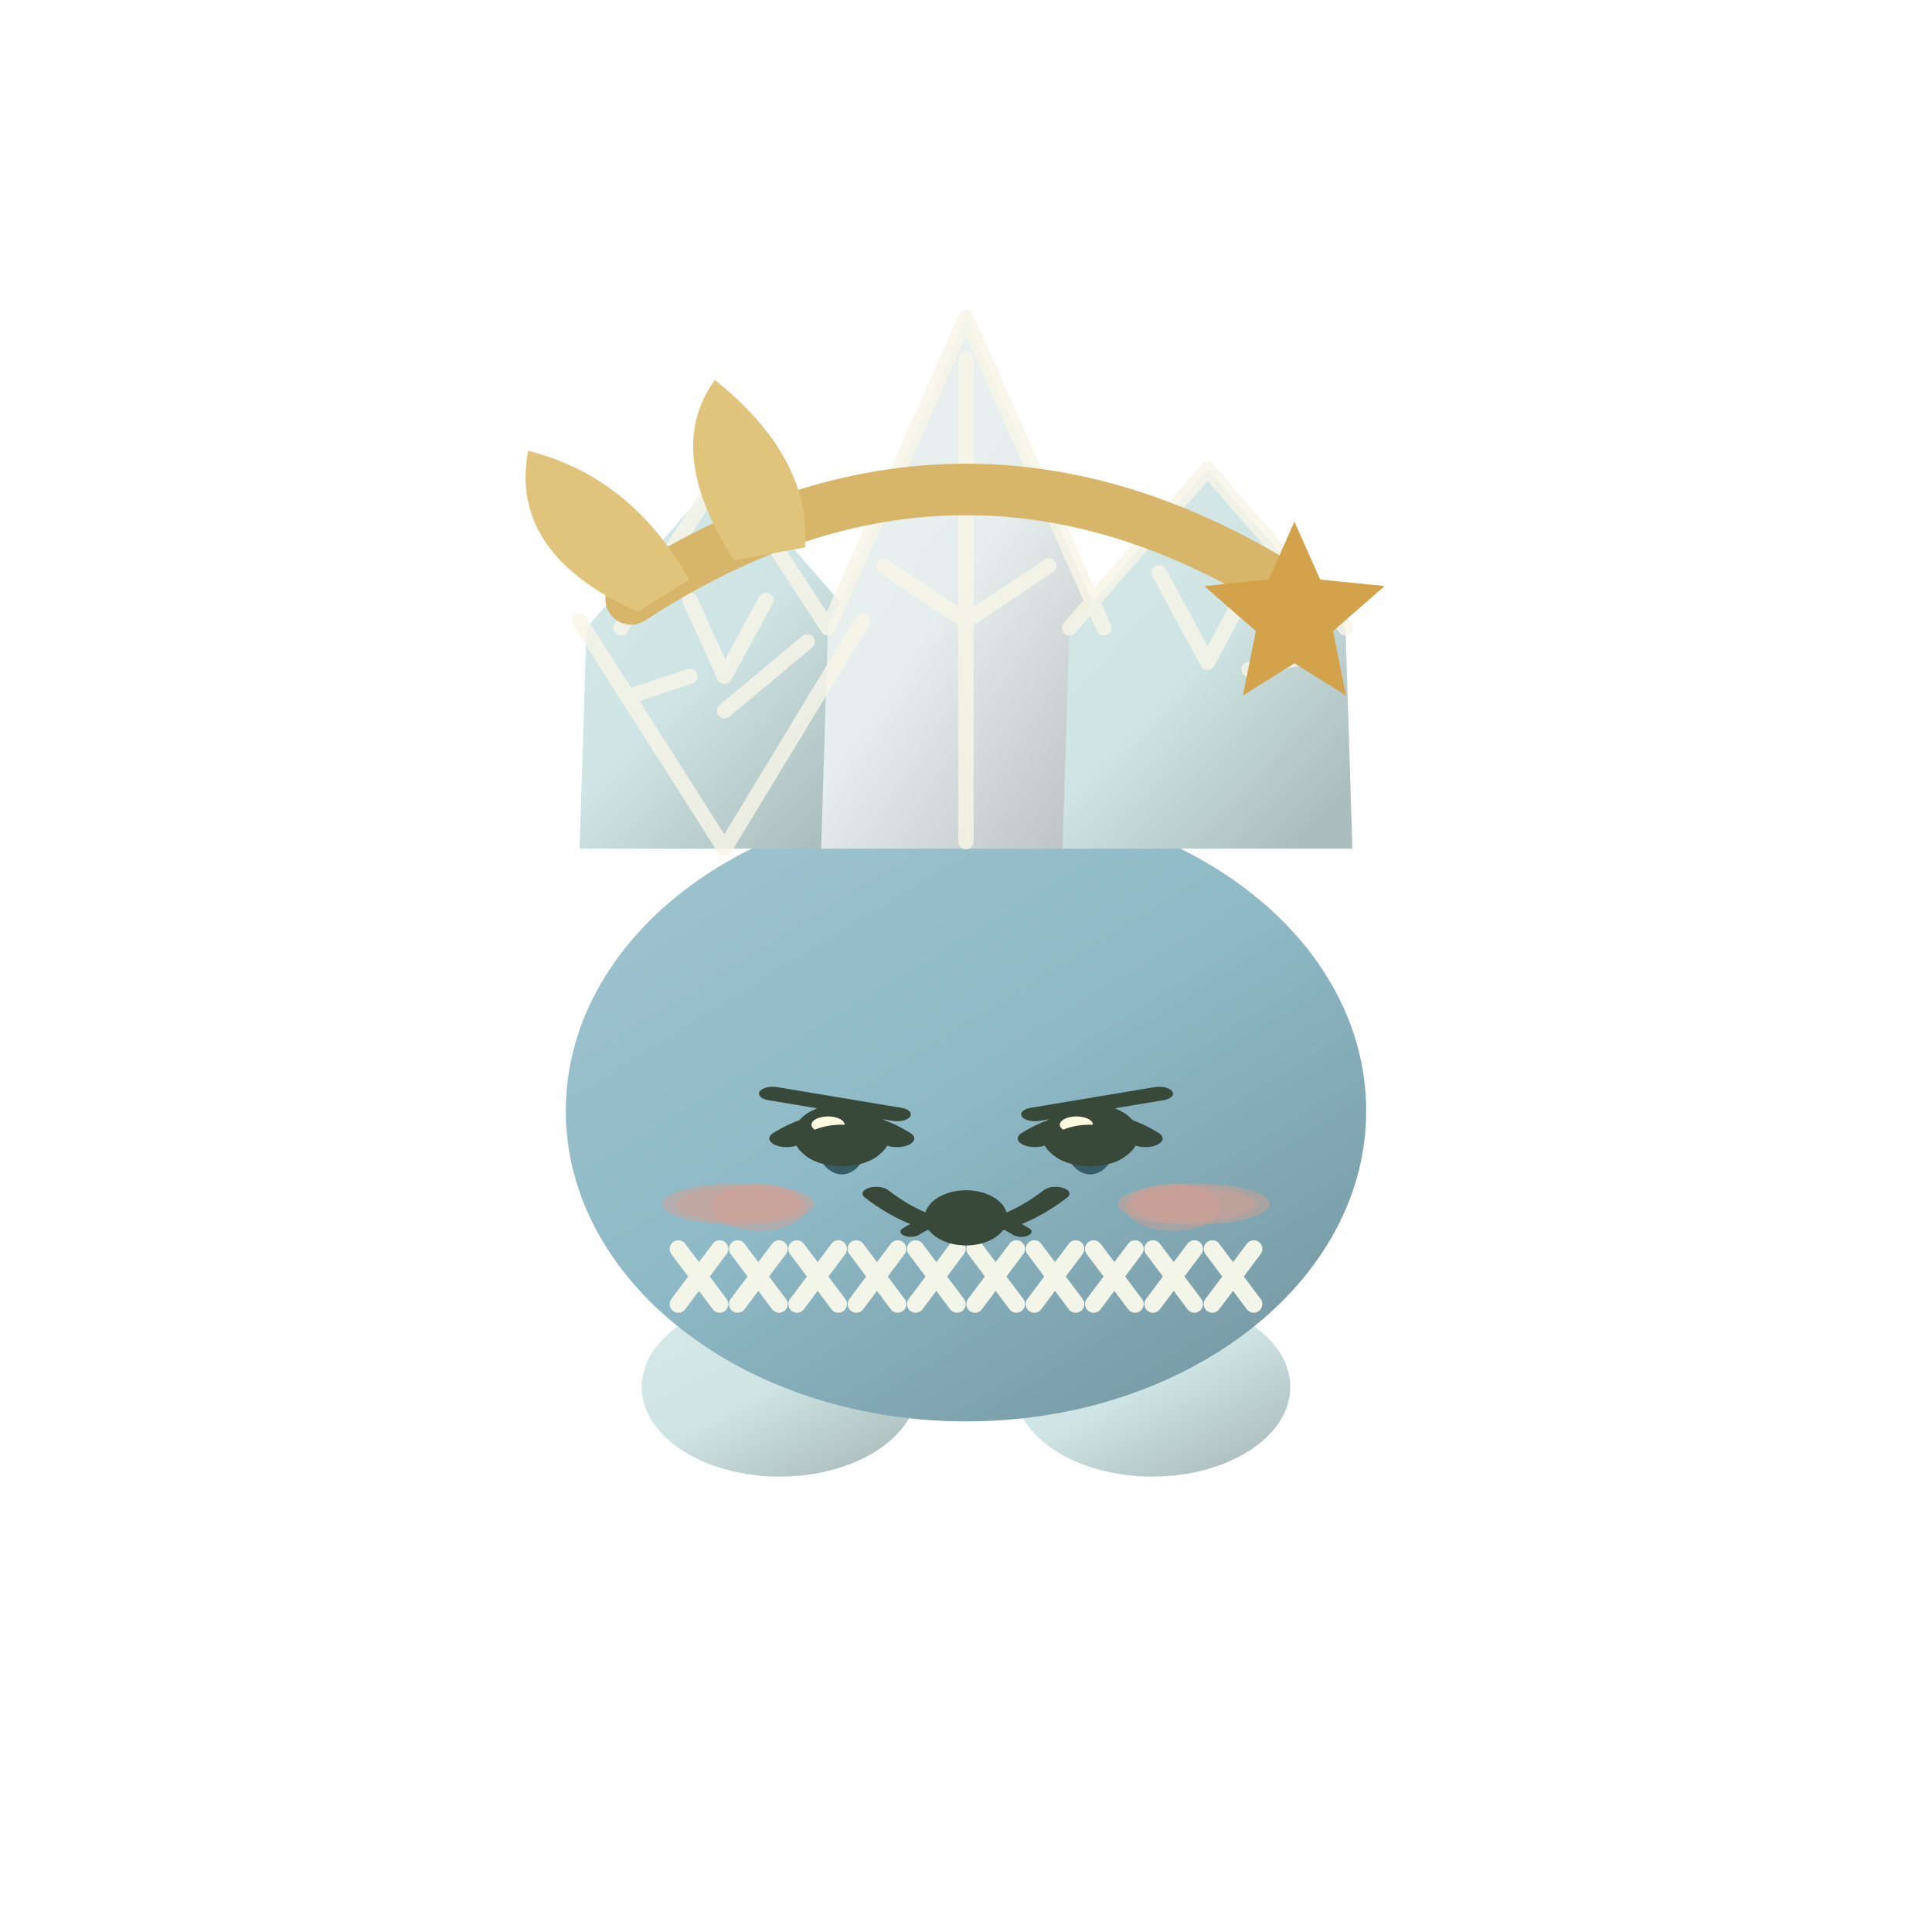
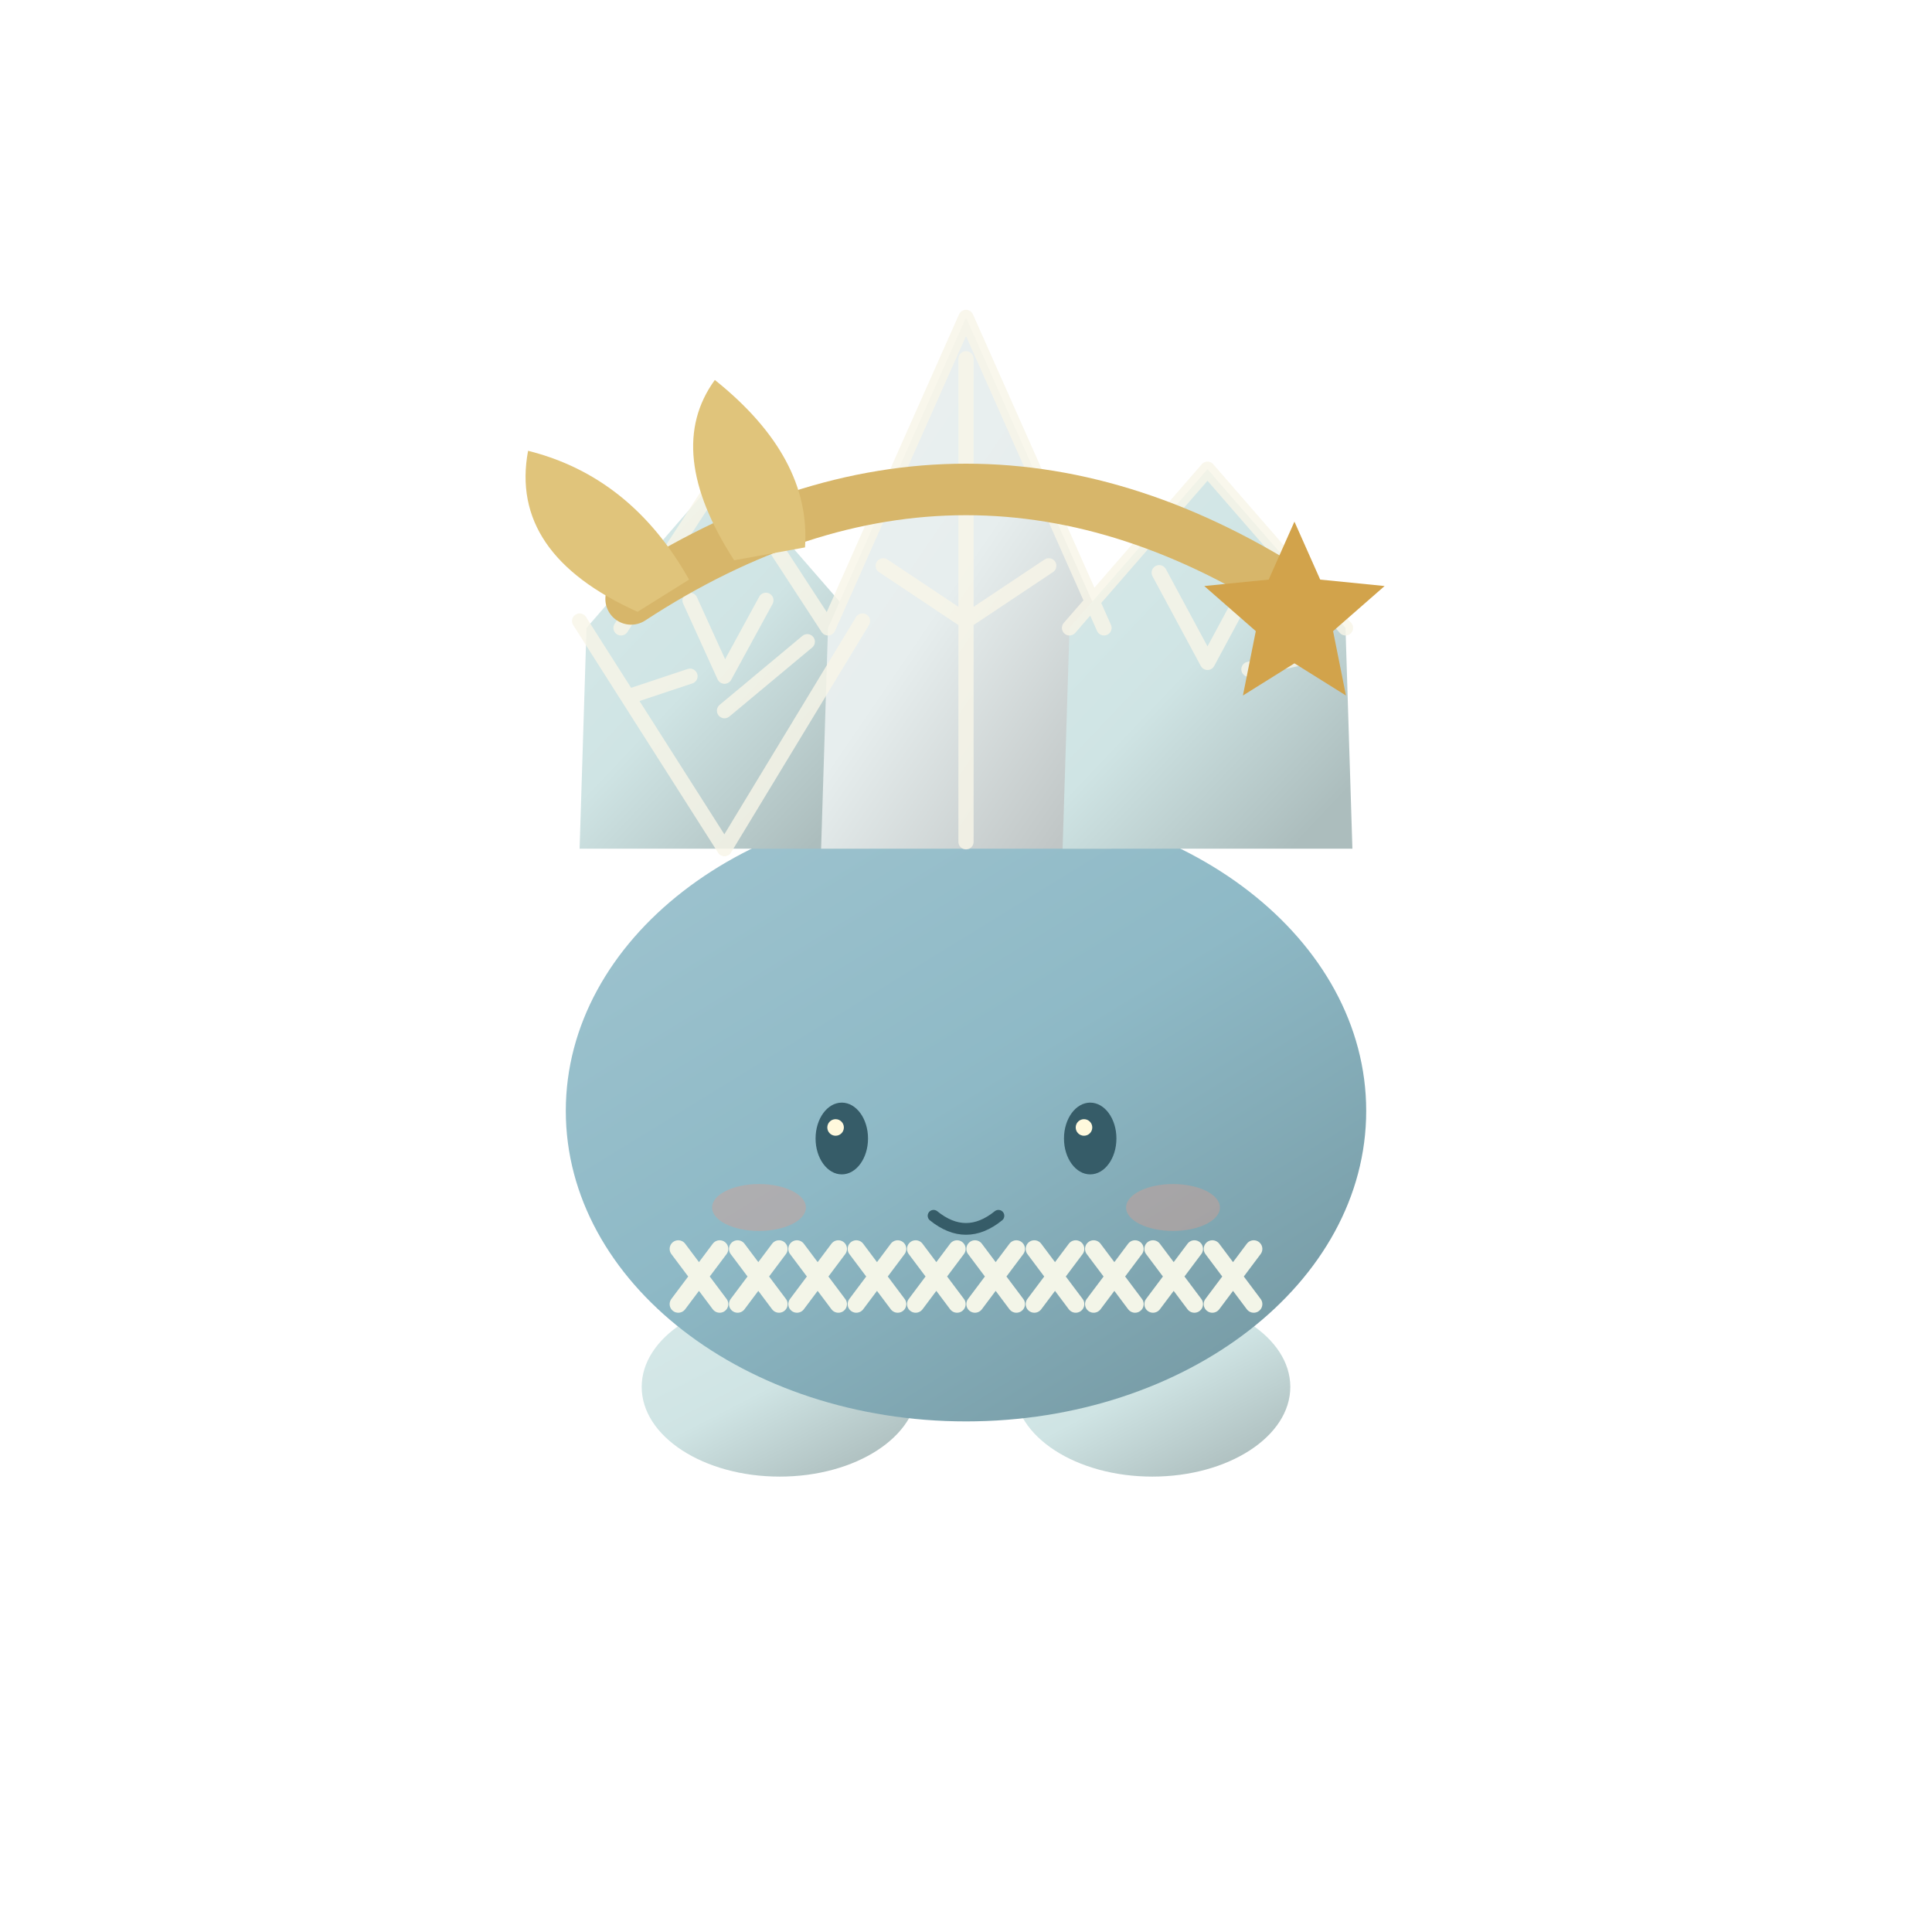
<svg xmlns="http://www.w3.org/2000/svg" width="200" height="200" viewBox="0 0 200 200">
  <defs>
    <linearGradient id="gradient-foot-left" gradientUnits="objectBoundingBox" x1="0%" y1="0%" x2="80%" y2="100%">
      <stop offset="0" stop-color="#d7e9e9" />
      <stop offset=".53" stop-color="#cfe4e4" />
      <stop offset="1" stop-color="#acbdbd" />
    </linearGradient>
    <linearGradient id="gradient-foot-right" gradientUnits="objectBoundingBox" x1="0%" y1="0%" x2="80%" y2="100%">
      <stop offset="0" stop-color="#d7e9e9" />
      <stop offset=".53" stop-color="#cfe4e4" />
      <stop offset="1" stop-color="#acbdbd" />
    </linearGradient>
    <linearGradient id="gradient-body-shell" gradientUnits="objectBoundingBox" x1="0%" y1="0%" x2="80%" y2="100%">
      <stop offset="0" stop-color="#a1c5d0" />
      <stop offset=".53" stop-color="#8eb9c6" />
      <stop offset="1" stop-color="#769aa4" />
    </linearGradient>
    <linearGradient id="gradient-crystal-left" gradientUnits="objectBoundingBox" x1="0%" y1="0%" x2="80%" y2="100%">
      <stop offset="0" stop-color="#d7e9e9" />
      <stop offset=".53" stop-color="#cfe4e4" />
      <stop offset="1" stop-color="#acbdbd" />
    </linearGradient>
    <linearGradient id="gradient-crystal-center" gradientUnits="objectBoundingBox" x1="0%" y1="0%" x2="80%" y2="100%">
      <stop offset="0" stop-color="#ebf1f1" />
      <stop offset=".53" stop-color="#e7eeee" />
      <stop offset="1" stop-color="#c0c6c6" />
    </linearGradient>
    <linearGradient id="gradient-crystal-right" gradientUnits="objectBoundingBox" x1="0%" y1="0%" x2="80%" y2="100%">
      <stop offset="0" stop-color="#d7e9e9" />
      <stop offset=".53" stop-color="#cfe4e4" />
      <stop offset="1" stop-color="#acbdbd" />
    </linearGradient>
  </defs>
  <g id="body" transform="translate(100 100) scale(71.42857)">
    <ellipse id="foot-left" cx="-0.27" cy="0.61" rx="0.2" ry="0.13" fill="url(#gradient-foot-left)" />
    <ellipse id="foot-right" cx="0.27" cy="0.61" rx="0.2" ry="0.13" fill="url(#gradient-foot-right)" />
    <ellipse id="body-shell" cx="0" cy="0.21" rx="0.58" ry="0.45" fill="url(#gradient-body-shell)" />
    <path id="crystal-left" d="M-0.56 -.17L-0.55 -.49L-0.35 -0.72L-0.15 -.49L-0.14 -.17Z" fill="url(#gradient-crystal-left)" />
    <path id="crystal-center" d="M-0.21 -.17L-0.2 -.49L0 -0.94L0.2 -.49L0.21 -.17Z" fill="url(#gradient-crystal-center)" />
    <path id="crystal-right" d="M0.14 -.17L0.15 -.49L0.35 -0.72L0.55 -.49L0.56 -.17Z" fill="url(#gradient-crystal-right)" />
    <path id="crystal-facets" d="M-.56 -.50L-.35 -.17L-.15 -.50 M-.49 -.39L-.40 -.42 M-.23 -.47L-.35 -.37 M-.20 -.49L-.35 -.72L-.50 -.49 M-.40 -.53L-.35 -.42L-.29 -.53 M-.20 -.49L0 -.94L.20 -.49 M0 -.88L0 -.18 M-.12 -.58L0 -.50L.12 -.58 M.15 -.49L.35 -.72L.55 -.49 M.28 -.57L.35 -.44L.42 -.57 M.50 -.45L.41 -.43" fill="none" stroke="#f8f5e8" stroke-width="0.022" stroke-linecap="round" stroke-linejoin="round" opacity=".82" />
    <path id="seam" d="M-0.417 0.49L-0.357 0.41 M-0.417 0.41L-0.357 0.49 M-0.331 0.49L-0.271 0.41 M-0.331 0.41L-0.271 0.49 M-0.245 0.49L-0.185 0.41 M-0.245 0.41L-0.185 0.49 M-0.159 0.49L-0.099 0.41 M-0.159 0.41L-0.099 0.49 M-0.073 0.49L-0.013 0.41 M-0.073 0.41L-0.013 0.49 M0.013 0.49L0.073 0.41 M0.013 0.41L0.073 0.49 M0.099 0.49L0.159 0.41 M0.099 0.41L0.159 0.49 M0.185 0.49L0.245 0.41 M0.185 0.41L0.245 0.49 M0.271 0.49L0.331 0.41 M0.271 0.41L0.331 0.49 M0.357 0.49L0.417 0.41 M0.357 0.41L0.417 0.49" fill="none" stroke="#f3f5e8" stroke-width="0.025" stroke-linecap="round" />
  </g>
  <g id="face-neutral" transform="translate(100 100) scale(71.42857)">
    <ellipse id="neutral-eye-left" cx="-.18" cy="0.25" rx=".038" ry=".052" fill="#365c68" />
    <ellipse id="neutral-eye-right" cx=".18" cy="0.25" rx=".038" ry=".052" fill="#365c68" />
    <circle id="neutral-eye-glint-left" cx="-.189" cy="0.234" r=".012" fill="#fff9dd" />
    <circle id="neutral-eye-glint-right" cx=".171" cy="0.234" r=".012" fill="#fff9dd" />
    <path id="neutral-smile" d="M-.047 0.362Q0 0.4 .047 0.362" fill="none" stroke="#365c68" stroke-width=".017" stroke-linecap="round" />
    <ellipse id="neutral-blush-left" cx="-.30" cy="0.35" rx=".068" ry=".034" fill="#d89e91" opacity=".42" />
    <ellipse id="neutral-blush-right" cx=".30" cy="0.35" rx=".068" ry=".034" fill="#d89e91" opacity=".42" />
  </g>
-   <g id="face-happy" transform="matrix(0.7142857 0 0 0.3571429 28.57143 80.35714)">
+   <g id="face-happy" display="none" transform="matrix(0.7142857 0 0 0.3571429 28.57143 80.35714)">
    <path id="happy-eye-left" d="M74 105 Q82 95 90 105" fill="none" stroke="#384839" stroke-width="5" stroke-linecap="round" />
    <path id="happy-eye-right" d="M110 105 Q118 95 126 105" fill="none" stroke="#384839" stroke-width="5" stroke-linecap="round" />
    <path id="happy-smile" d="M87 121 Q100 141 113 121" fill="none" stroke="#384839" stroke-width="4" stroke-linecap="round" />
    <ellipse id="happy-blush-left" cx="67" cy="124" rx="11" ry="6" fill="#d89e91" opacity=".48" />
    <ellipse id="happy-blush-right" cx="133" cy="124" rx="11" ry="6" fill="#d89e91" opacity=".48" />
  </g>
-   <g id="face-surprised" transform="matrix(0.7142857 0 0 0.3571429 28.57143 80.35714)">
+   <g id="face-surprised" display="none" transform="matrix(0.7142857 0 0 0.3571429 28.57143 80.35714)">
    <ellipse id="surprised-eye-left" cx="82" cy="104" rx="7" ry="9" fill="#384839" />
    <ellipse id="surprised-eye-right" cx="118" cy="104" rx="7" ry="9" fill="#384839" />
    <circle id="surprised-eye-glint-left" cx="80" cy="101" r="2.4" fill="#fff9df" />
    <circle id="surprised-eye-glint-right" cx="116" cy="101" r="2.4" fill="#fff9df" />
    <ellipse id="surprised-mouth" cx="100" cy="128" rx="6" ry="8" fill="#384839" />
    <ellipse id="surprised-blush-left" cx="67" cy="124" rx="9" ry="5" fill="#d89e91" opacity=".4" />
    <ellipse id="surprised-blush-right" cx="133" cy="124" rx="9" ry="5" fill="#d89e91" opacity=".4" />
  </g>
-   <g id="face-angry" transform="matrix(0.7142857 0 0 0.3571429 28.57143 80.35714)">
+   <g id="face-angry" display="none" transform="matrix(0.7142857 0 0 0.3571429 28.57143 80.35714)">
    <circle id="angry-eye-left" cx="82" cy="107" r="6" fill="#384839" />
    <circle id="angry-eye-right" cx="118" cy="107" r="6" fill="#384839" />
    <path id="angry-brow-left" d="M72 92 L90 98" stroke="#384839" stroke-width="4" stroke-linecap="round" />
    <path id="angry-brow-right" d="M128 92 L110 98" stroke="#384839" stroke-width="4" stroke-linecap="round" />
    <path id="angry-frown" d="M92 132 Q100 122 108 132" fill="none" stroke="#384839" stroke-width="3" stroke-linecap="round" />
  </g>
  <g id="adornment" transform="translate(33.33333 33.33333) scale(0.6666667)">
    <path id="crown" d="M48 43 Q100 9 152 43" fill="none" stroke="#d7b66a" stroke-width="8" stroke-linecap="round" />
    <path id="star" d="M151 31 L155 40 L165 41 L157 48 L159 58 L151 53 L143 58 L145 48 L137 41 L147 40Z" fill="#d2a34b" />
    <path id="gold-leaf-left" d="M49 45 Q29 36 32 20 Q48 24 57 40Z" fill="#e0c47b" />
    <path id="gold-leaf-right" d="M64 37 Q53 20 61 9 Q76 21 75 35Z" fill="#e0c47b" />
  </g>
</svg>
